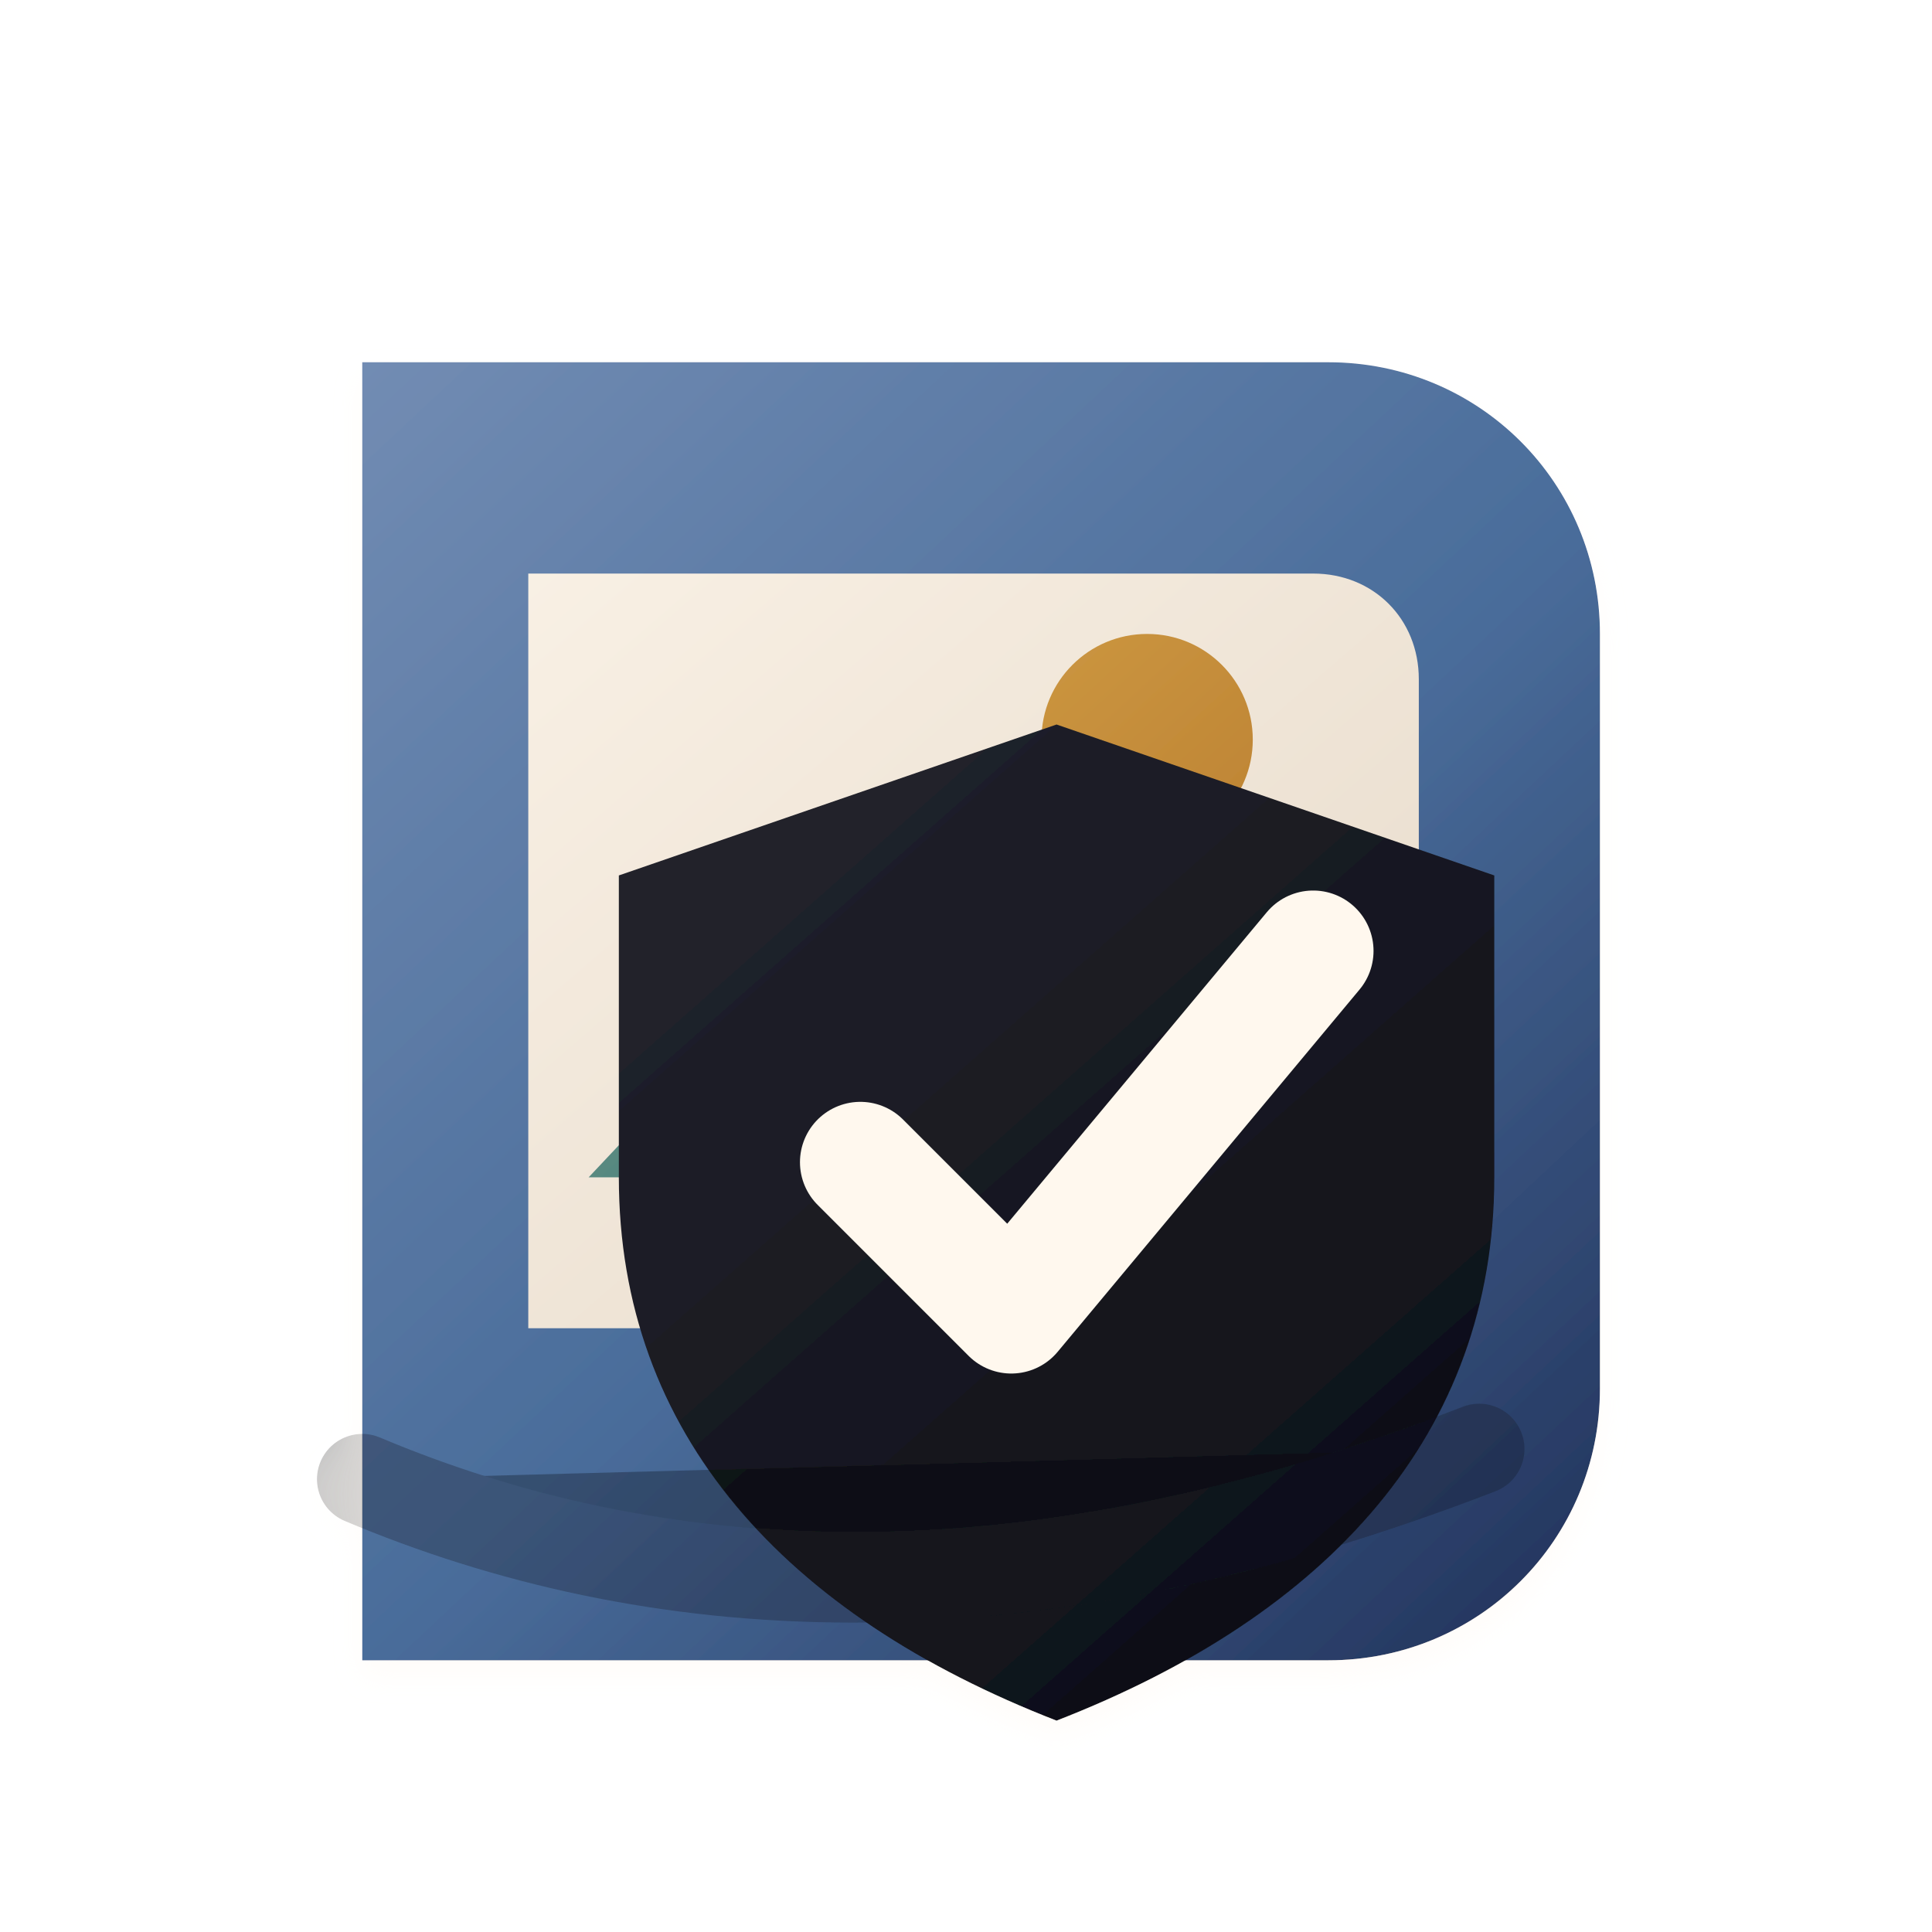
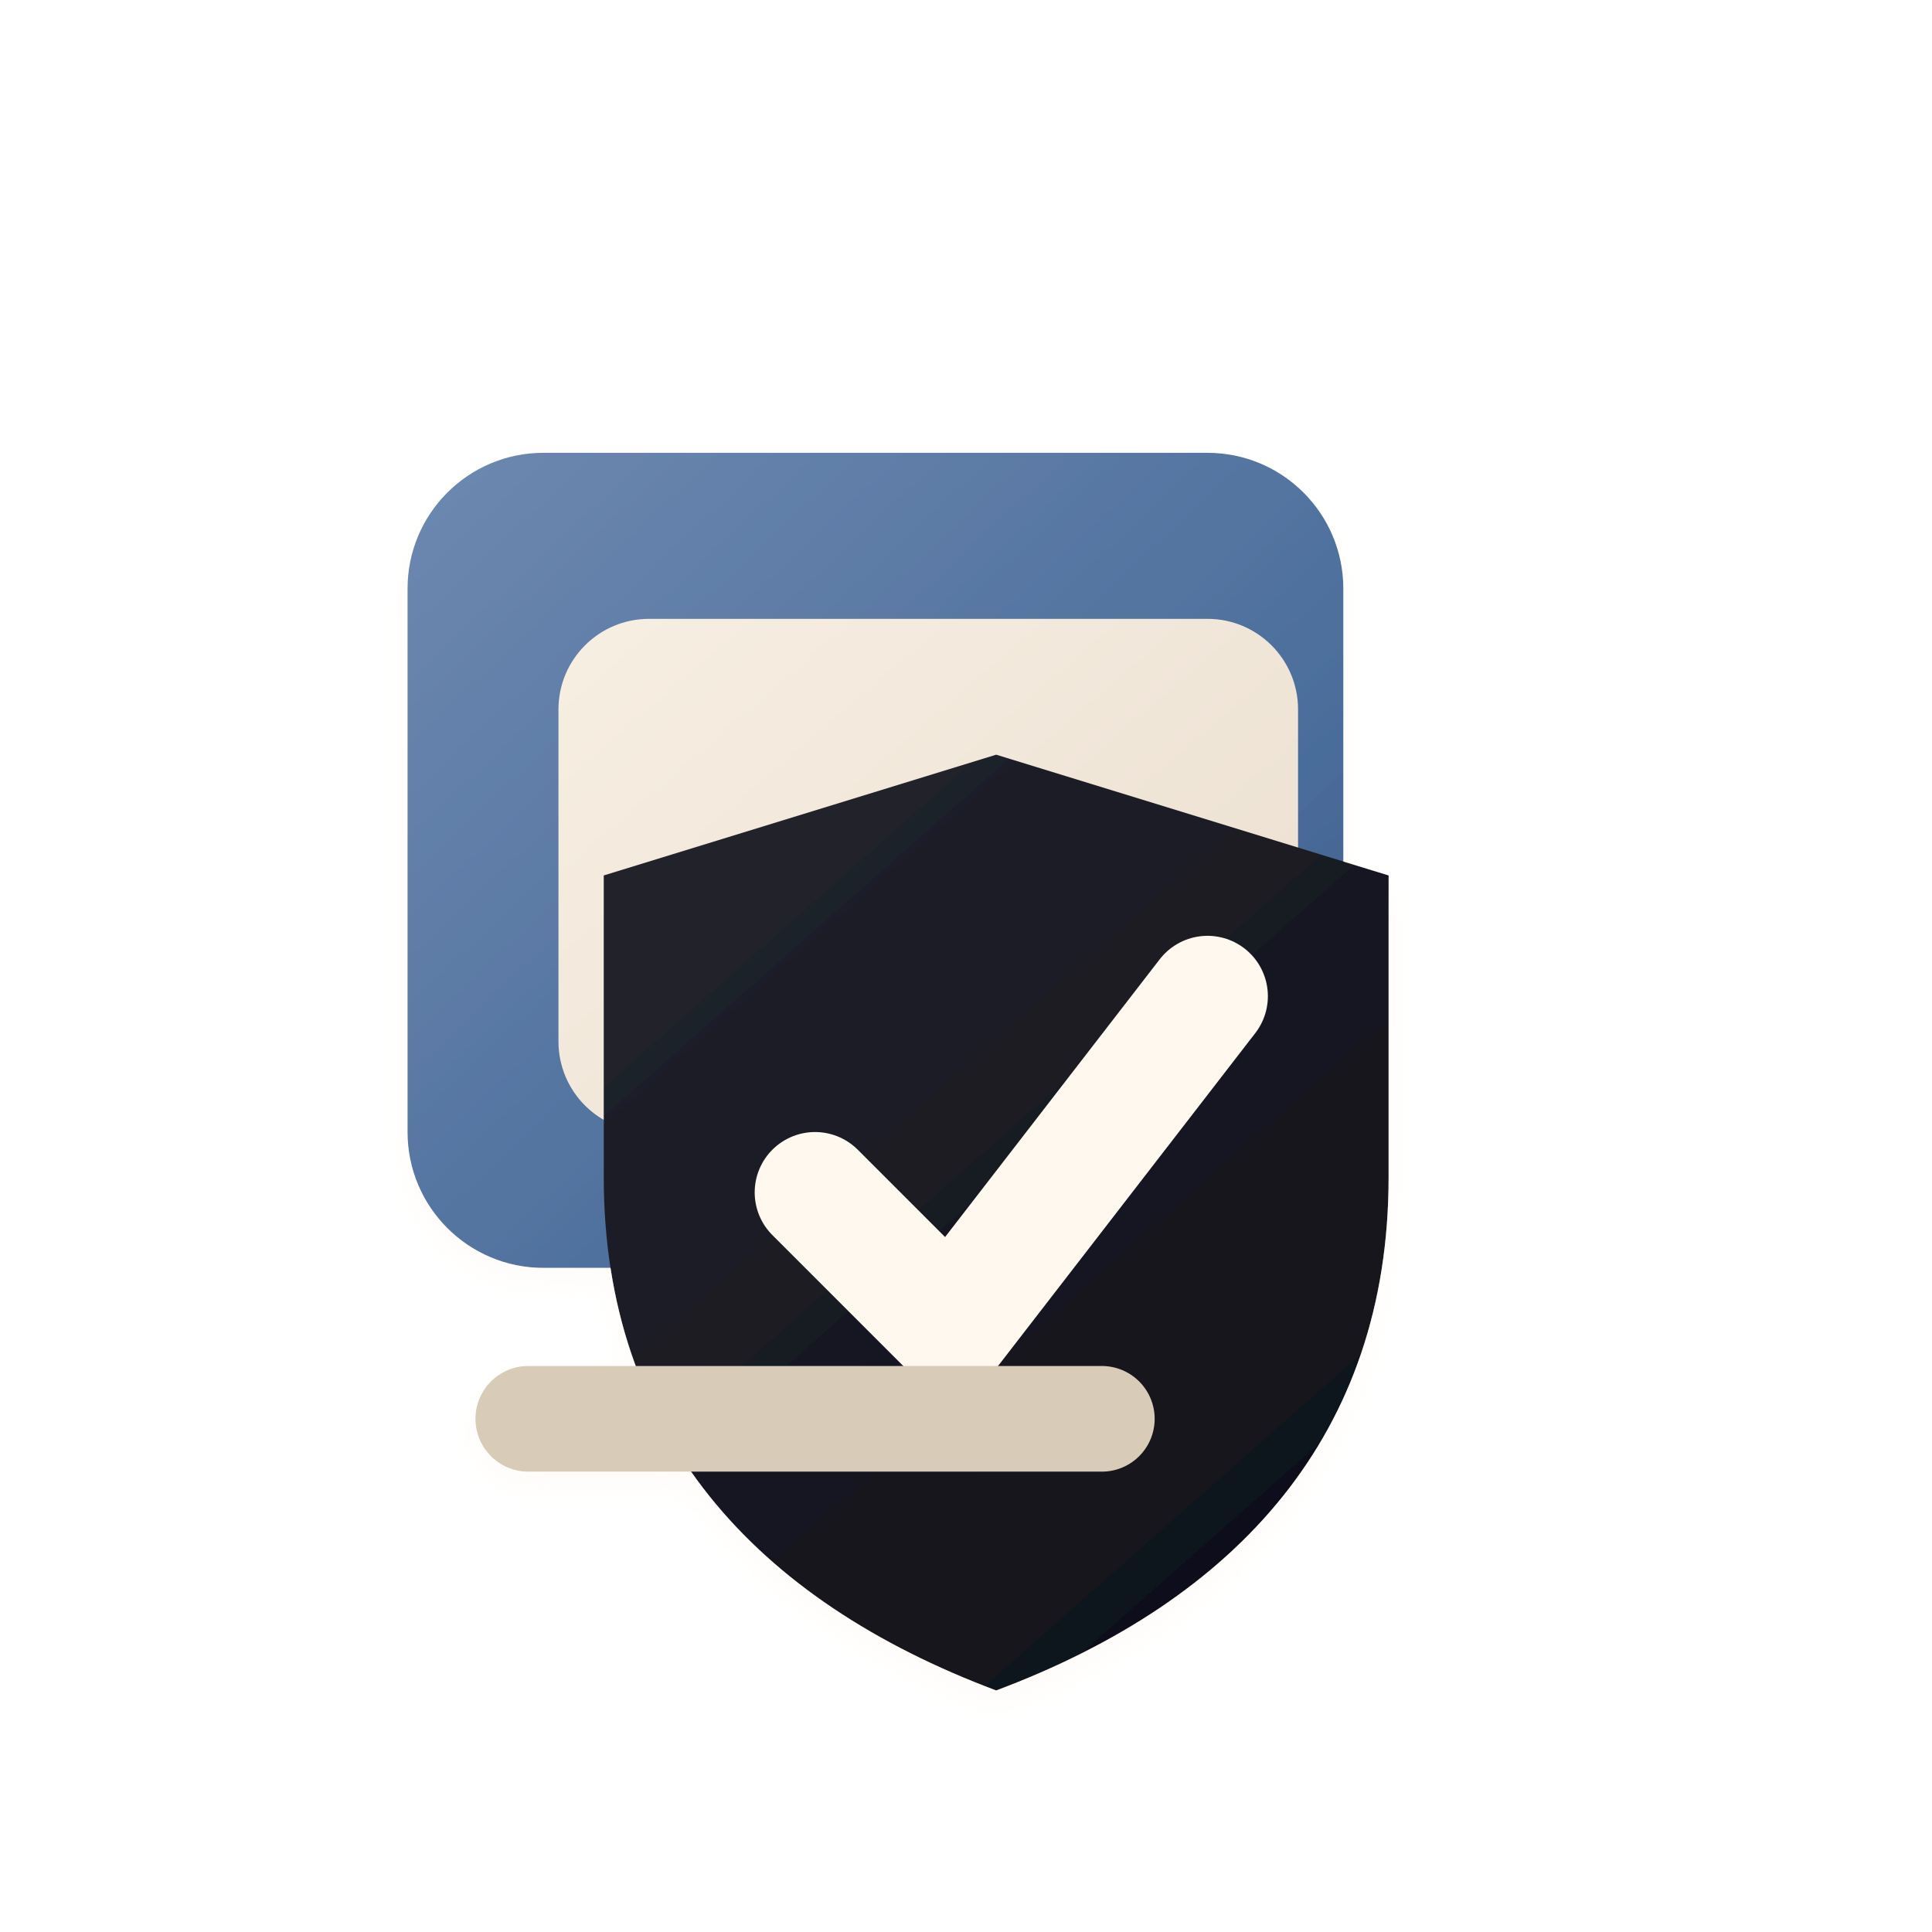
<svg xmlns="http://www.w3.org/2000/svg" viewBox="0 0 128 128" role="img" aria-label="Wallguard icon">
  <defs>
    <filter id="depth" x="-45%" y="-45%" width="190%" height="190%">
-       <feDropShadow dx="0" dy="8" stdDeviation="5" flood-color="#221a16" flood-opacity=".24" />
+       <feDropShadow dx="0" dy="8" stdDeviation="5" flood-color="#221a16" flood-opacity=".22" />
      <feDropShadow dx="0" dy="1" stdDeviation="1" flood-color="#fff8ef" flood-opacity=".34" />
    </filter>
    <linearGradient id="paper" x1="20" y1="14" x2="108" y2="116" gradientUnits="userSpaceOnUse">
      <stop stop-color="#fff8ee" />
      <stop offset="1" stop-color="#dfd1bf" />
    </linearGradient>
    <linearGradient id="ink" x1="18" y1="14" x2="108" y2="116" gradientUnits="userSpaceOnUse">
      <stop stop-color="#31313b" />
      <stop offset="1" stop-color="#080911" />
    </linearGradient>
    <linearGradient id="coral" x1="18" y1="16" x2="110" y2="114" gradientUnits="userSpaceOnUse">
      <stop stop-color="#eda891" />
      <stop offset=".55" stop-color="#ce735b" />
      <stop offset="1" stop-color="#884a3c" />
    </linearGradient>
    <linearGradient id="rose" x1="18" y1="16" x2="108" y2="116" gradientUnits="userSpaceOnUse">
      <stop stop-color="#e4a4ad" />
      <stop offset=".55" stop-color="#ba6c84" />
      <stop offset="1" stop-color="#6f425b" />
    </linearGradient>
    <linearGradient id="teal" x1="16" y1="16" x2="108" y2="112" gradientUnits="userSpaceOnUse">
      <stop stop-color="#83aaa0" />
      <stop offset=".55" stop-color="#4f827a" />
      <stop offset="1" stop-color="#244d52" />
    </linearGradient>
    <linearGradient id="blue" x1="18" y1="16" x2="108" y2="112" gradientUnits="userSpaceOnUse">
      <stop stop-color="#7891b7" />
      <stop offset=".56" stop-color="#496c9a" />
      <stop offset="1" stop-color="#1e2d55" />
    </linearGradient>
    <linearGradient id="gold" x1="20" y1="16" x2="108" y2="112" gradientUnits="userSpaceOnUse">
      <stop stop-color="#f0c763" />
      <stop offset=".55" stop-color="#be8434" />
      <stop offset="1" stop-color="#6e421e" />
    </linearGradient>
  </defs>
  <g filter="url(#depth)">
-     <path d="M24 24h64c10 0 18 8 18 18v50c0 10-8 18-18 18H24z" fill="url(#blue)" />
-     <path d="M35 38h52c4 0 7 3 7 7v36c0 4-3 7-7 7H35z" fill="url(#paper)" />
-     <path d="M39 78 55 61l13 12 11-17 14 22z" fill="url(#teal)" />
-     <circle cx="76" cy="49" r="7" fill="url(#gold)" />
-     <path d="M70 48 99 58v20c0 17-11 29-29 36-18-7-29-19-29-36V58z" fill="url(#ink)" />
-     <path d="M57 77l10 10 20-24" fill="none" stroke="#fff8ee" stroke-width="8" stroke-linecap="round" stroke-linejoin="round" />
-     <path d="M24 98c19 8 43 10 74-2" stroke="#11131b" stroke-width="6" stroke-linecap="round" opacity=".28" />
+     <rect x="27" y="30" width="62" height="54" rx="9" fill="url(#blue)" />
+     <rect x="37" y="41" width="49" height="34" rx="6" fill="url(#paper)" />
+     <path d="M66 50 92 58v20c0 17-10 28-26 34-16-6-26-17-26-34V58z" fill="url(#ink)" />
+     <path d="M54 79 63 88 80 66" fill="none" stroke="#fff8ee" stroke-width="8" stroke-linecap="round" stroke-linejoin="round" />
+     <path d="M35 94h38" stroke="#d8cbb8" stroke-width="7" stroke-linecap="round" />
  </g>
</svg>
